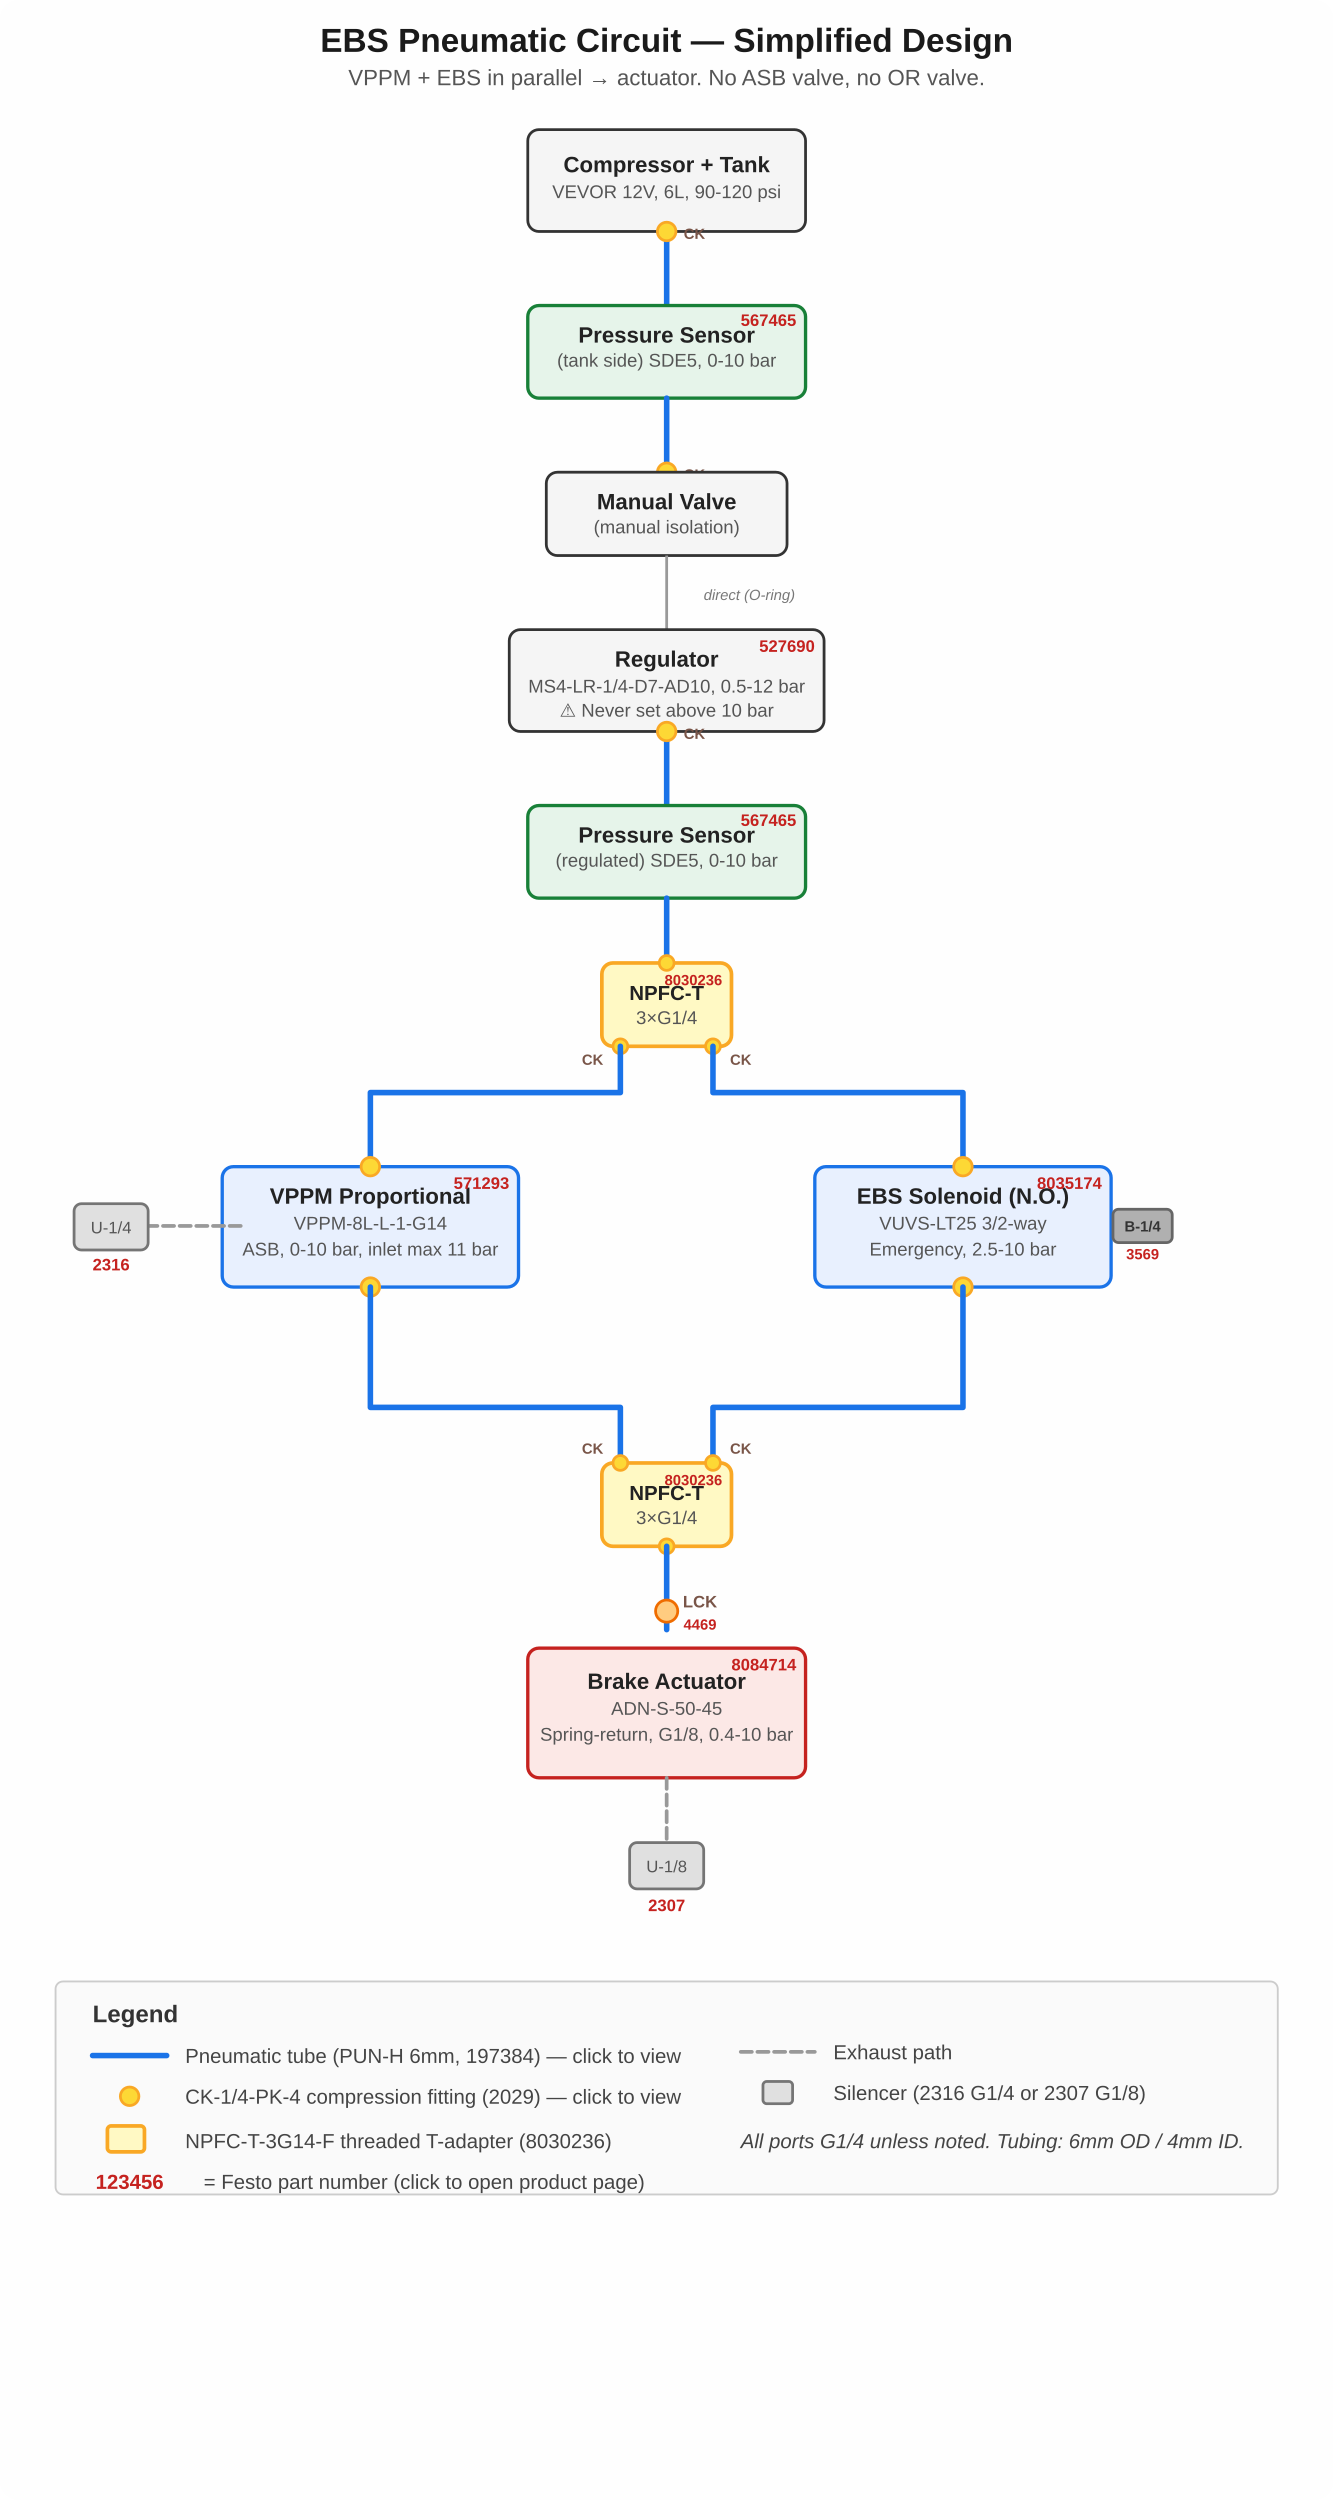
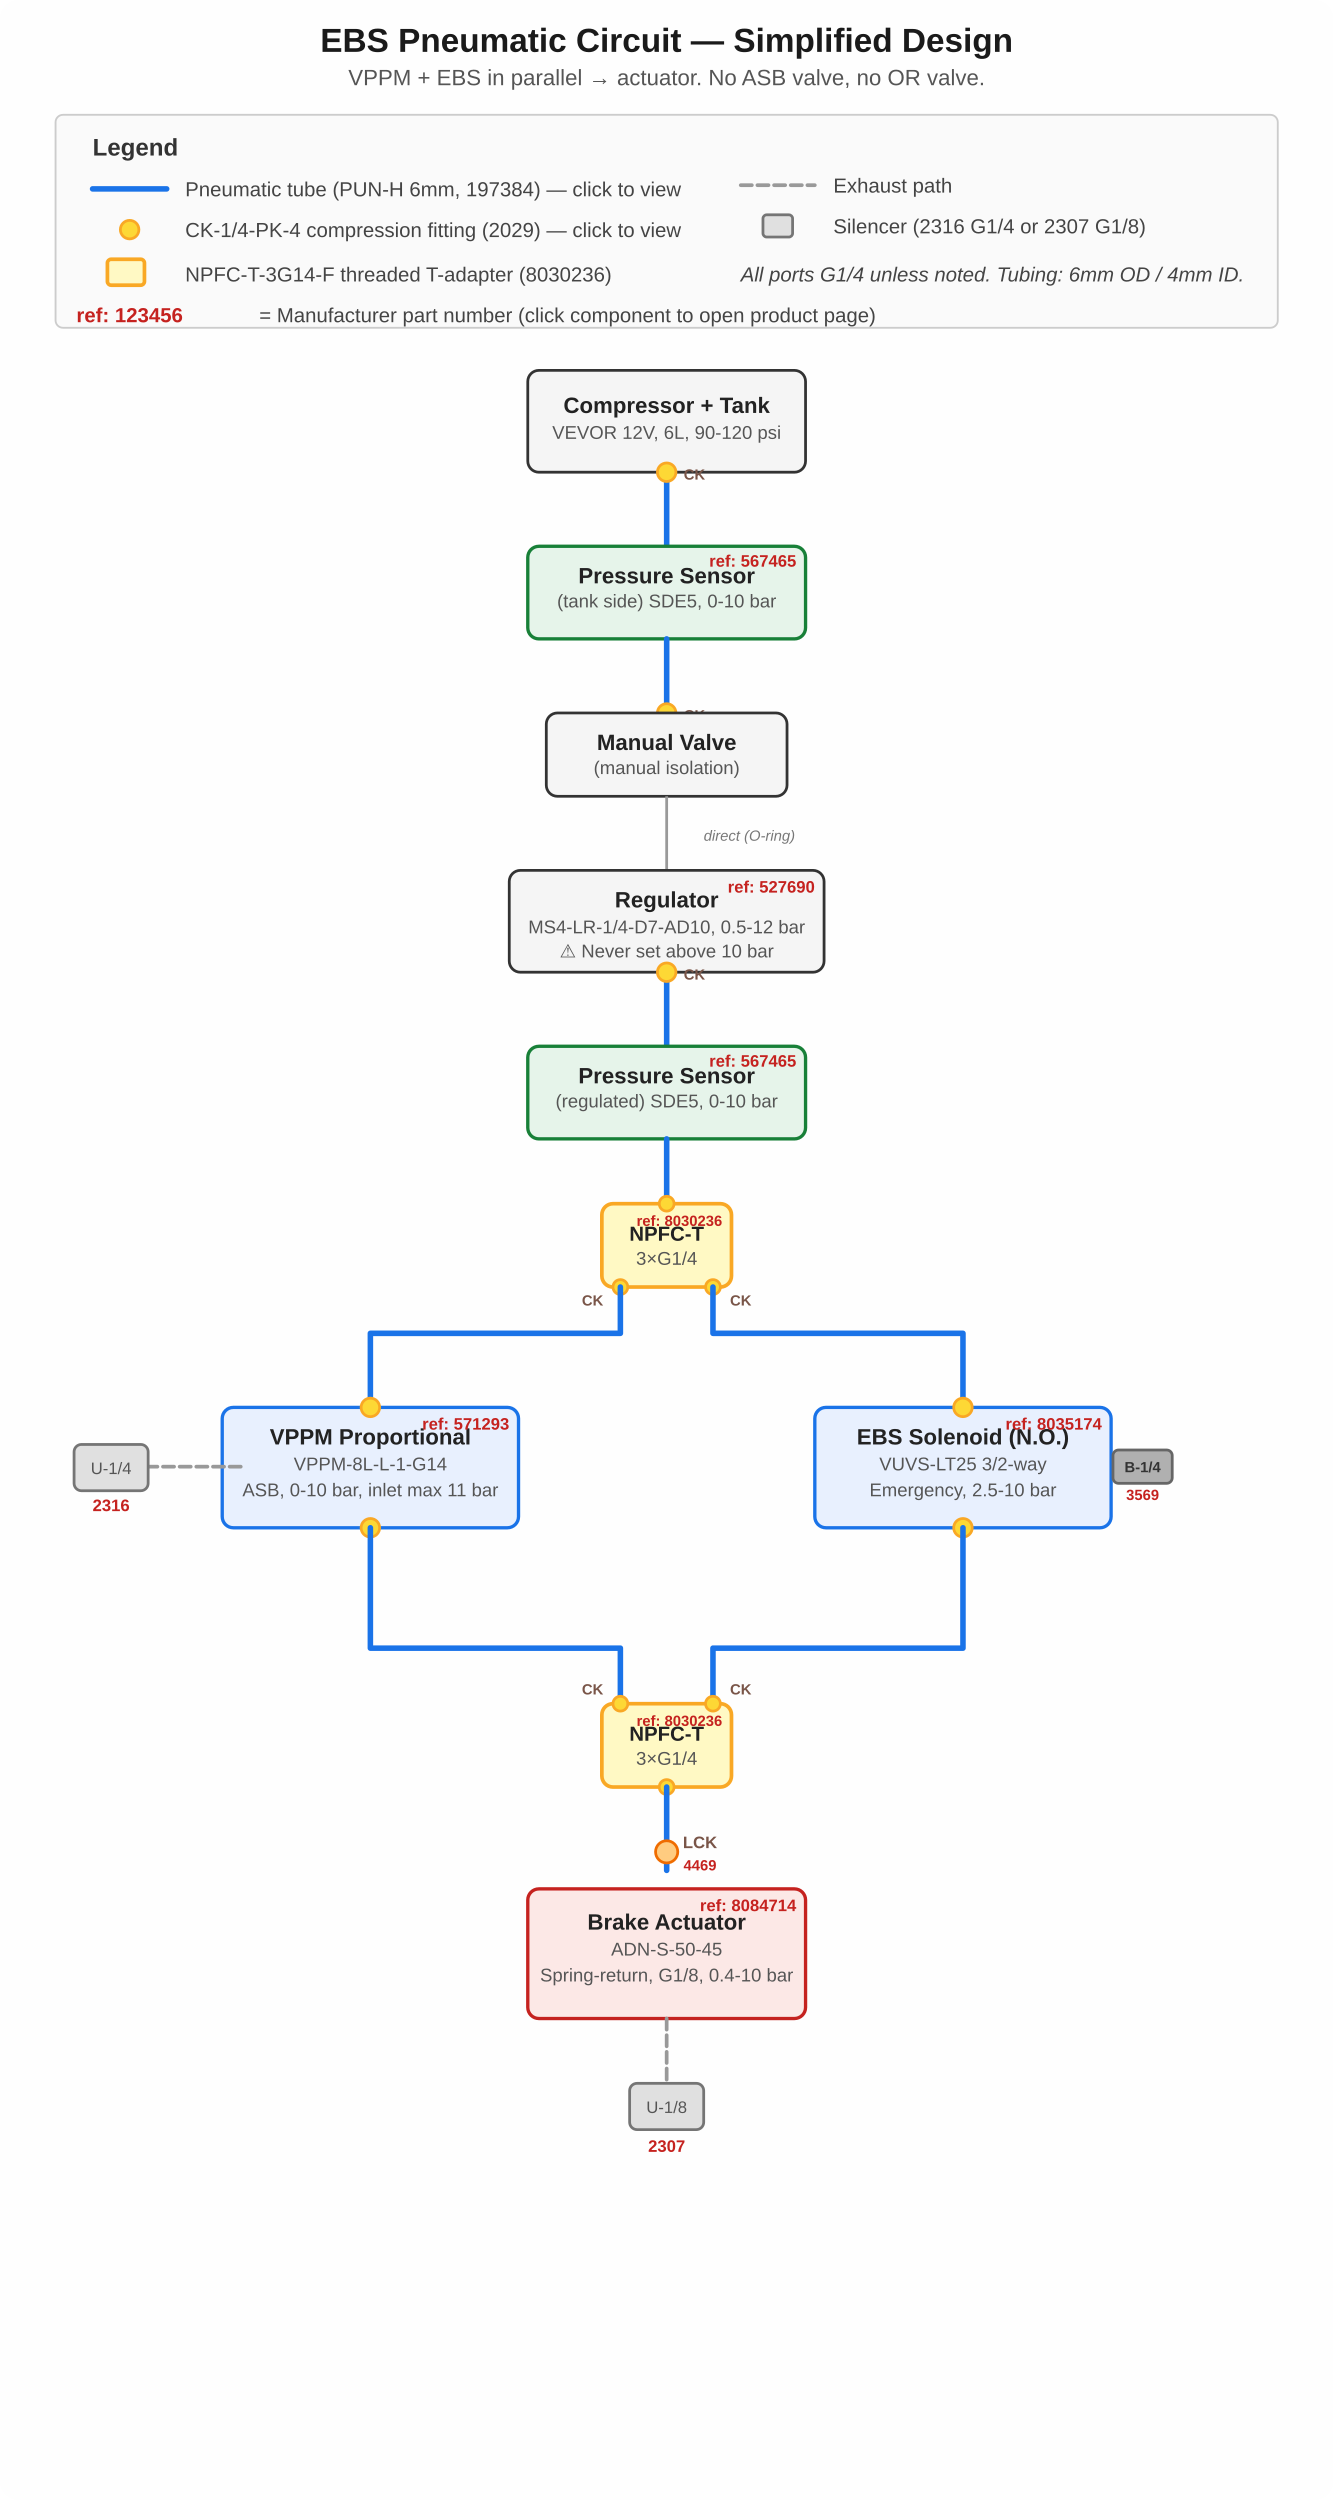
<svg xmlns="http://www.w3.org/2000/svg" xmlns:xlink="http://www.w3.org/1999/xlink" viewBox="0 0 720 1350" width="720" height="1350">
  <style>
    text { font-family: 'Segoe UI', Arial, Helvetica, sans-serif; }
    .title { font-size: 18px; font-weight: bold; fill: #1a1a1a; }
    .subtitle { font-size: 12px; fill: #555; }
    .comp-box { fill: #f5f5f5; stroke: #333; stroke-width: 1.5; rx: 6; }
    .comp-box-valve { fill: #e8f0fe; stroke: #1a73e8; stroke-width: 1.8; rx: 6; }
    .comp-box-actuator { fill: #fce8e6; stroke: #c5221f; stroke-width: 1.8; rx: 6; }
    .comp-box-sensor { fill: #e6f4ea; stroke: #188038; stroke-width: 1.8; rx: 6; }
    .comp-label { font-size: 12px; font-weight: 600; fill: #222; text-anchor: middle; }
    .comp-detail { font-size: 10px; fill: #555; text-anchor: middle; }
    .ref-num { font-size: 11px; font-weight: bold; fill: #c5221f; text-anchor: middle; }
    .port-label { font-size: 9px; fill: #666; text-anchor: middle; }
    .tube { fill: none; stroke: #1a73e8; stroke-width: 3; stroke-linecap: round; stroke-linejoin: round; }
    .tube-exhaust { fill: none; stroke: #999; stroke-width: 2; stroke-dasharray: 6,3; stroke-linecap: round; }
    .ck-fitting { fill: #fdd835; stroke: #f9a825; stroke-width: 1.5; }
    .ck-label { font-size: 8px; fill: #795548; text-anchor: middle; font-weight: 600; }
    .silencer { fill: #e0e0e0; stroke: #757575; stroke-width: 1.5; }
    .npfc-t { fill: #fff9c4; stroke: #f9a825; stroke-width: 2; }
    .legend-box { fill: #fafafa; stroke: #ccc; stroke-width: 1; rx: 4; }
    a:hover .comp-box, a:hover .comp-box-valve, a:hover .comp-box-actuator,
    a:hover .comp-box-sensor, a:hover .npfc-t, a:hover .silencer,
    g:hover &gt; .comp-box {
      stroke-width: 3; filter: drop-shadow(0 2px 4px rgba(0,0,0,0.2));
    }
    a:hover .tube { stroke-width: 4; }
    a:hover .ck-fitting { stroke-width: 2.5; filter: drop-shadow(0 1px 3px rgba(0,0,0,0.3)); }
  </style>
  <rect width="720" height="1350" fill="#fefefe" rx="10" />
  <text x="360" y="28" text-anchor="middle" class="title">EBS Pneumatic Circuit — Simplified Design</text>
  <text x="360" y="46" text-anchor="middle" class="subtitle">VPPM + EBS in parallel → actuator. No ASB valve, no OR valve.</text>
-   <g>
-     <rect x="285" y="70" width="150" height="55" class="comp-box" />
-     <text x="360" y="93" class="comp-label">Compressor + Tank</text>
-     <text x="360" y="107" class="comp-detail">VEVOR 12V, 6L, 90-120 psi</text>
+   <rect x="30" y="62" width="660" height="115" class="legend-box" />
+   <text x="50" y="84" style="font-size:13px;font-weight:bold;fill:#333;">Legend</text>
+   <line x1="50" y1="102" x2="90" y2="102" class="tube" />
+   <text x="100" y="106" style="font-size:11px;fill:#444;">Pneumatic tube (PUN-H 6mm, 197384) — click to view</text>
+   <circle cx="70" cy="124" r="5" class="ck-fitting" />
+   <text x="100" y="128" style="font-size:11px;fill:#444;">CK-1/4-PK-4 compression fitting (2029) — click to view</text>
+   <rect x="58" y="140" width="20" height="14" class="npfc-t" rx="2" />
+   <text x="100" y="152" style="font-size:11px;fill:#444;">NPFC-T-3G14-F threaded T-adapter (8030236)</text>
+   <text x="70" y="174" class="ref-num" style="font-size:11px;">ref: 123456</text>
+   <text x="140" y="174" style="font-size:11px;fill:#444;">= Manufacturer part number (click component to open product page)</text>
+   <line x1="400" y1="100" x2="440" y2="100" class="tube-exhaust" />
+   <text x="450" y="104" style="font-size:11px;fill:#444;">Exhaust path</text>
+   <rect x="412" y="116" width="16" height="12" class="silencer" rx="2" />
+   <text x="450" y="126" style="font-size:11px;fill:#444;">Silencer (2316 G1/4 or 2307 G1/8)</text>
+   <text x="400" y="152" style="font-size:11px;fill:#444;font-style:italic;">All ports G1/4 unless noted. Tubing: 6mm OD / 4mm ID.</text>
+   <g transform="translate(0,130)">
+     <g>
+       <rect x="285" y="70" width="150" height="55" class="comp-box" />
+       <text x="360" y="93" class="comp-label">Compressor + Tank</text>
+       <text x="360" y="107" class="comp-detail">VEVOR 12V, 6L, 90-120 psi</text>
+     </g>
+     <a xlink:href="https://www.festo.com/es/es/a/197384/" target="_blank">
+       <line x1="360" y1="125" x2="360" y2="165" class="tube" />
+     </a>
+     <a xlink:href="https://www.festo.com/es/es/a/2029/" target="_blank">
+       <circle cx="360" cy="125" r="5" class="ck-fitting" />
+       <text x="375" y="129" class="ck-label">CK</text>
+     </a>
+     <a xlink:href="https://www.festo.com/es/es/a/567465/" target="_blank">
+       <rect x="285" y="165" width="150" height="50" class="comp-box-sensor" />
+       <text x="360" y="185" class="comp-label">Pressure Sensor</text>
+       <text x="360" y="198" class="comp-detail">(tank side) SDE5, 0-10 bar</text>
+       <text x="430" y="176" class="ref-num" style="text-anchor:end;font-size:9px;">ref: 567465</text>
+     </a>
+     <a xlink:href="https://www.festo.com/es/es/a/197384/" target="_blank">
+       <line x1="360" y1="215" x2="360" y2="255" class="tube" />
+     </a>
+     <a xlink:href="https://www.festo.com/es/es/a/2029/" target="_blank">
+       <circle cx="360" cy="255" r="5" class="ck-fitting" />
+       <text x="375" y="259" class="ck-label">CK</text>
+     </a>
+     <g>
+       <rect x="295" y="255" width="130" height="45" class="comp-box" />
+       <text x="360" y="275" class="comp-label">Manual Valve</text>
+       <text x="360" y="288" class="comp-detail">(manual isolation)</text>
+     </g>
+     <line x1="360" y1="300" x2="360" y2="340" stroke="#999" stroke-width="1.5" />
+     <text x="380" y="324" style="font-size:8px;fill:#777;font-style:italic;">direct (O-ring)</text>
+     <a xlink:href="https://www.festo.com/es/es/a/527690/" target="_blank">
+       <rect x="275" y="340" width="170" height="55" class="comp-box" />
+       <text x="360" y="360" class="comp-label">Regulator</text>
+       <text x="360" y="374" class="comp-detail">MS4-LR-1/4-D7-AD10, 0.5-12 bar</text>
+       <text x="360" y="387" class="comp-detail">⚠ Never set above 10 bar</text>
+       <text x="440" y="352" class="ref-num" style="text-anchor:end;font-size:9px;">ref: 527690</text>
+     </a>
+     <a xlink:href="https://www.festo.com/es/es/a/197384/" target="_blank">
+       <line x1="360" y1="395" x2="360" y2="435" class="tube" />
+     </a>
+     <a xlink:href="https://www.festo.com/es/es/a/2029/" target="_blank">
+       <circle cx="360" cy="395" r="5" class="ck-fitting" />
+       <text x="375" y="399" class="ck-label">CK</text>
+     </a>
+     <a xlink:href="https://www.festo.com/es/es/a/567465/" target="_blank">
+       <rect x="285" y="435" width="150" height="50" class="comp-box-sensor" />
+       <text x="360" y="455" class="comp-label">Pressure Sensor</text>
+       <text x="360" y="468" class="comp-detail">(regulated) SDE5, 0-10 bar</text>
+       <text x="430" y="446" class="ref-num" style="text-anchor:end;font-size:9px;">ref: 567465</text>
+     </a>
+     <a xlink:href="https://www.festo.com/es/es/a/197384/" target="_blank">
+       <line x1="360" y1="485" x2="360" y2="520" class="tube" />
+     </a>
+     <a xlink:href="https://www.festo.com/es/es/a/8030236/" target="_blank">
+       <rect x="325" y="520" width="70" height="45" class="npfc-t" rx="6" />
+       <text x="360" y="540" class="comp-label" style="font-size:11px">NPFC-T</text>
+       <text x="360" y="553" class="comp-detail">3×G1/4</text>
+       <text x="390" y="532" class="ref-num" style="text-anchor:end;font-size:8px;">ref: 8030236</text>
+     </a>
+     <a xlink:href="https://www.festo.com/es/es/a/2029/" target="_blank">
+       <circle cx="335" cy="565" r="4" class="ck-fitting" />
+       <text x="320" y="575" class="ck-label">CK</text>
+     </a>
+     <a xlink:href="https://www.festo.com/es/es/a/2029/" target="_blank">
+       <circle cx="385" cy="565" r="4" class="ck-fitting" />
+       <text x="400" y="575" class="ck-label">CK</text>
+     </a>
+     <a xlink:href="https://www.festo.com/es/es/a/2029/" target="_blank">
+       <circle cx="360" cy="520" r="4" class="ck-fitting" />
+     </a>
+     <a xlink:href="https://www.festo.com/es/es/a/197384/" target="_blank">
+       <polyline points="335,565 335,590 200,590 200,630" class="tube" />
+     </a>
+     <a xlink:href="https://www.festo.com/es/es/a/197384/" target="_blank">
+       <polyline points="385,565 385,590 520,590 520,630" class="tube" />
+     </a>
+     <a xlink:href="https://www.festo.com/es/es/a/571293/" target="_blank">
+       <rect x="120" y="630" width="160" height="65" class="comp-box-valve" />
+       <text x="200" y="650" class="comp-label">VPPM Proportional</text>
+       <text x="200" y="664" class="comp-detail">VPPM-8L-L-1-G14</text>
+       <text x="200" y="678" class="comp-detail">ASB, 0-10 bar, inlet max 11 bar</text>
+       <text x="275" y="642" class="ref-num" style="text-anchor:end;font-size:9px;">ref: 571293</text>
+     </a>
+     <a xlink:href="https://www.festo.com/es/es/a/2029/" target="_blank">
+       <circle cx="200" cy="630" r="5" class="ck-fitting" />
+     </a>
+     <a xlink:href="https://www.festo.com/es/es/a/2029/" target="_blank">
+       <circle cx="200" cy="695" r="5" class="ck-fitting" />
+     </a>
+     <line x1="130" y1="662" x2="80" y2="662" class="tube-exhaust" />
+     <a xlink:href="https://www.festo.com/es/es/a/2316/" target="_blank">
+       <rect x="40" y="650" width="40" height="25" class="silencer" rx="4" />
+       <text x="60" y="666" style="font-size:9px;fill:#555;text-anchor:middle;">U-1/4</text>
+       <text x="60" y="686" class="ref-num" style="font-size:9px">2316</text>
+     </a>
+     <a xlink:href="https://www.festo.com/es/es/a/8035174/" target="_blank">
+       <rect x="440" y="630" width="160" height="65" class="comp-box-valve" />
+       <text x="520" y="650" class="comp-label">EBS Solenoid (N.O.)</text>
+       <text x="520" y="664" class="comp-detail">VUVS-LT25 3/2-way</text>
+       <text x="520" y="678" class="comp-detail">Emergency, 2.5-10 bar</text>
+       <text x="595" y="642" class="ref-num" style="text-anchor:end;font-size:9px;">ref: 8035174</text>
+     </a>
+     <a xlink:href="https://www.festo.com/es/es/a/2029/" target="_blank">
+       <circle cx="520" cy="630" r="5" class="ck-fitting" />
+     </a>
+     <a xlink:href="https://www.festo.com/es/es/a/2029/" target="_blank">
+       <circle cx="520" cy="695" r="5" class="ck-fitting" />
+     </a>
+     <a xlink:href="https://www.festo.com/es/es/a/3569/" target="_blank">
+       <rect x="601" y="653" width="32" height="18" rx="3" style="fill:#b0b0b0;stroke:#666;stroke-width:1.5;" />
+       <text x="617" y="665" style="font-size:8px;fill:#333;text-anchor:middle;font-weight:600;">B-1/4</text>
+       <text x="617" y="680" class="ref-num" style="font-size:8px">3569</text>
+     </a>
+     <a xlink:href="https://www.festo.com/es/es/a/197384/" target="_blank">
+       <polyline points="200,695 200,760 335,760 335,790" class="tube" />
+     </a>
+     <a xlink:href="https://www.festo.com/es/es/a/197384/" target="_blank">
+       <polyline points="520,695 520,760 385,760 385,790" class="tube" />
+     </a>
+     <a xlink:href="https://www.festo.com/es/es/a/8030236/" target="_blank">
+       <rect x="325" y="790" width="70" height="45" class="npfc-t" rx="6" />
+       <text x="360" y="810" class="comp-label" style="font-size:11px">NPFC-T</text>
+       <text x="360" y="823" class="comp-detail">3×G1/4</text>
+       <text x="390" y="802" class="ref-num" style="text-anchor:end;font-size:8px;">ref: 8030236</text>
+     </a>
+     <a xlink:href="https://www.festo.com/es/es/a/2029/" target="_blank">
+       <circle cx="335" cy="790" r="4" class="ck-fitting" />
+       <text x="320" y="785" class="ck-label">CK</text>
+     </a>
+     <a xlink:href="https://www.festo.com/es/es/a/2029/" target="_blank">
+       <circle cx="385" cy="790" r="4" class="ck-fitting" />
+       <text x="400" y="785" class="ck-label">CK</text>
+     </a>
+     <a xlink:href="https://www.festo.com/es/es/a/2029/" target="_blank">
+       <circle cx="360" cy="835" r="4" class="ck-fitting" />
+     </a>
+     <a xlink:href="https://www.festo.com/es/es/a/197384/" target="_blank">
+       <line x1="360" y1="835" x2="360" y2="880" class="tube" />
+     </a>
+     <a xlink:href="https://www.festo.com/es/es/a/4469/" target="_blank">
+       <circle cx="360" cy="870" r="6" style="fill:#ffcc80;stroke:#ef6c00;stroke-width:1.5;" />
+       <text x="378" y="868" class="ck-label" style="font-size:9px">LCK</text>
+       <text x="378" y="880" class="ref-num" style="font-size:8px">4469</text>
+     </a>
+     <a xlink:href="https://www.festo.com/gb/en/a/8084714/" target="_blank">
+       <rect x="285" y="890" width="150" height="70" class="comp-box-actuator" />
+       <text x="360" y="912" class="comp-label">Brake Actuator</text>
+       <text x="360" y="926" class="comp-detail">ADN-S-50-45</text>
+       <text x="360" y="940" class="comp-detail">Spring-return, G1/8, 0.4-10 bar</text>
+       <text x="430" y="902" class="ref-num" style="text-anchor:end;font-size:9px;">ref: 8084714</text>
+     </a>
+     <line x1="360" y1="960" x2="360" y2="995" class="tube-exhaust" />
+     <a xlink:href="https://www.festo.com/es/es/a/2307/" target="_blank">
+       <rect x="340" y="995" width="40" height="25" class="silencer" rx="4" />
+       <text x="360" y="1011" style="font-size:9px;fill:#555;text-anchor:middle;">U-1/8</text>
+       <text x="360" y="1032" class="ref-num" style="font-size:9px">2307</text>
+     </a>
  </g>
-   <a xlink:href="https://www.festo.com/es/es/a/197384/" target="_blank">
-     <line x1="360" y1="125" x2="360" y2="165" class="tube" />
-   </a>
-   <a xlink:href="https://www.festo.com/es/es/a/2029/" target="_blank">
-     <circle cx="360" cy="125" r="5" class="ck-fitting" />
-     <text x="375" y="129" class="ck-label">CK</text>
-   </a>
-   <a xlink:href="https://www.festo.com/es/es/a/567465/" target="_blank">
-     <rect x="285" y="165" width="150" height="50" class="comp-box-sensor" />
-     <text x="360" y="185" class="comp-label">Pressure Sensor</text>
-     <text x="360" y="198" class="comp-detail">(tank side) SDE5, 0-10 bar</text>
-     <text x="430" y="176" class="ref-num" style="text-anchor:end;font-size:9px;">567465</text>
-   </a>
-   <a xlink:href="https://www.festo.com/es/es/a/197384/" target="_blank">
-     <line x1="360" y1="215" x2="360" y2="255" class="tube" />
-   </a>
-   <a xlink:href="https://www.festo.com/es/es/a/2029/" target="_blank">
-     <circle cx="360" cy="255" r="5" class="ck-fitting" />
-     <text x="375" y="259" class="ck-label">CK</text>
-   </a>
-   <g>
-     <rect x="295" y="255" width="130" height="45" class="comp-box" />
-     <text x="360" y="275" class="comp-label">Manual Valve</text>
-     <text x="360" y="288" class="comp-detail">(manual isolation)</text>
-   </g>
-   <line x1="360" y1="300" x2="360" y2="340" stroke="#999" stroke-width="1.5" />
-   <text x="380" y="324" style="font-size:8px;fill:#777;font-style:italic;">direct (O-ring)</text>
-   <a xlink:href="https://www.festo.com/es/es/a/527690/" target="_blank">
-     <rect x="275" y="340" width="170" height="55" class="comp-box" />
-     <text x="360" y="360" class="comp-label">Regulator</text>
-     <text x="360" y="374" class="comp-detail">MS4-LR-1/4-D7-AD10, 0.5-12 bar</text>
-     <text x="360" y="387" class="comp-detail">⚠ Never set above 10 bar</text>
-     <text x="440" y="352" class="ref-num" style="text-anchor:end;font-size:9px;">527690</text>
-   </a>
-   <a xlink:href="https://www.festo.com/es/es/a/197384/" target="_blank">
-     <line x1="360" y1="395" x2="360" y2="435" class="tube" />
-   </a>
-   <a xlink:href="https://www.festo.com/es/es/a/2029/" target="_blank">
-     <circle cx="360" cy="395" r="5" class="ck-fitting" />
-     <text x="375" y="399" class="ck-label">CK</text>
-   </a>
-   <a xlink:href="https://www.festo.com/es/es/a/567465/" target="_blank">
-     <rect x="285" y="435" width="150" height="50" class="comp-box-sensor" />
-     <text x="360" y="455" class="comp-label">Pressure Sensor</text>
-     <text x="360" y="468" class="comp-detail">(regulated) SDE5, 0-10 bar</text>
-     <text x="430" y="446" class="ref-num" style="text-anchor:end;font-size:9px;">567465</text>
-   </a>
-   <a xlink:href="https://www.festo.com/es/es/a/197384/" target="_blank">
-     <line x1="360" y1="485" x2="360" y2="520" class="tube" />
-   </a>
-   <a xlink:href="https://www.festo.com/es/es/a/8030236/" target="_blank">
-     <rect x="325" y="520" width="70" height="45" class="npfc-t" rx="6" />
-     <text x="360" y="540" class="comp-label" style="font-size:11px">NPFC-T</text>
-     <text x="360" y="553" class="comp-detail">3×G1/4</text>
-     <text x="390" y="532" class="ref-num" style="text-anchor:end;font-size:8px;">8030236</text>
-   </a>
-   <a xlink:href="https://www.festo.com/es/es/a/2029/" target="_blank">
-     <circle cx="335" cy="565" r="4" class="ck-fitting" />
-     <text x="320" y="575" class="ck-label">CK</text>
-   </a>
-   <a xlink:href="https://www.festo.com/es/es/a/2029/" target="_blank">
-     <circle cx="385" cy="565" r="4" class="ck-fitting" />
-     <text x="400" y="575" class="ck-label">CK</text>
-   </a>
-   <a xlink:href="https://www.festo.com/es/es/a/2029/" target="_blank">
-     <circle cx="360" cy="520" r="4" class="ck-fitting" />
-   </a>
-   <a xlink:href="https://www.festo.com/es/es/a/197384/" target="_blank">
-     <polyline points="335,565 335,590 200,590 200,630" class="tube" />
-   </a>
-   <a xlink:href="https://www.festo.com/es/es/a/197384/" target="_blank">
-     <polyline points="385,565 385,590 520,590 520,630" class="tube" />
-   </a>
-   <a xlink:href="https://www.festo.com/es/es/a/571293/" target="_blank">
-     <rect x="120" y="630" width="160" height="65" class="comp-box-valve" />
-     <text x="200" y="650" class="comp-label">VPPM Proportional</text>
-     <text x="200" y="664" class="comp-detail">VPPM-8L-L-1-G14</text>
-     <text x="200" y="678" class="comp-detail">ASB, 0-10 bar, inlet max 11 bar</text>
-     <text x="275" y="642" class="ref-num" style="text-anchor:end;font-size:9px;">571293</text>
-   </a>
-   <a xlink:href="https://www.festo.com/es/es/a/2029/" target="_blank">
-     <circle cx="200" cy="630" r="5" class="ck-fitting" />
-   </a>
-   <a xlink:href="https://www.festo.com/es/es/a/2029/" target="_blank">
-     <circle cx="200" cy="695" r="5" class="ck-fitting" />
-   </a>
-   <line x1="130" y1="662" x2="80" y2="662" class="tube-exhaust" />
-   <a xlink:href="https://www.festo.com/es/es/a/2316/" target="_blank">
-     <rect x="40" y="650" width="40" height="25" class="silencer" rx="4" />
-     <text x="60" y="666" style="font-size:9px;fill:#555;text-anchor:middle;">U-1/4</text>
-     <text x="60" y="686" class="ref-num" style="font-size:9px">2316</text>
-   </a>
-   <a xlink:href="https://www.festo.com/es/es/a/8035174/" target="_blank">
-     <rect x="440" y="630" width="160" height="65" class="comp-box-valve" />
-     <text x="520" y="650" class="comp-label">EBS Solenoid (N.O.)</text>
-     <text x="520" y="664" class="comp-detail">VUVS-LT25 3/2-way</text>
-     <text x="520" y="678" class="comp-detail">Emergency, 2.5-10 bar</text>
-     <text x="595" y="642" class="ref-num" style="text-anchor:end;font-size:9px;">8035174</text>
-   </a>
-   <a xlink:href="https://www.festo.com/es/es/a/2029/" target="_blank">
-     <circle cx="520" cy="630" r="5" class="ck-fitting" />
-   </a>
-   <a xlink:href="https://www.festo.com/es/es/a/2029/" target="_blank">
-     <circle cx="520" cy="695" r="5" class="ck-fitting" />
-   </a>
-   <a xlink:href="https://www.festo.com/es/es/a/3569/" target="_blank">
-     <rect x="601" y="653" width="32" height="18" rx="3" style="fill:#b0b0b0;stroke:#666;stroke-width:1.5;" />
-     <text x="617" y="665" style="font-size:8px;fill:#333;text-anchor:middle;font-weight:600;">B-1/4</text>
-     <text x="617" y="680" class="ref-num" style="font-size:8px">3569</text>
-   </a>
-   <a xlink:href="https://www.festo.com/es/es/a/197384/" target="_blank">
-     <polyline points="200,695 200,760 335,760 335,790" class="tube" />
-   </a>
-   <a xlink:href="https://www.festo.com/es/es/a/197384/" target="_blank">
-     <polyline points="520,695 520,760 385,760 385,790" class="tube" />
-   </a>
-   <a xlink:href="https://www.festo.com/es/es/a/8030236/" target="_blank">
-     <rect x="325" y="790" width="70" height="45" class="npfc-t" rx="6" />
-     <text x="360" y="810" class="comp-label" style="font-size:11px">NPFC-T</text>
-     <text x="360" y="823" class="comp-detail">3×G1/4</text>
-     <text x="390" y="802" class="ref-num" style="text-anchor:end;font-size:8px;">8030236</text>
-   </a>
-   <a xlink:href="https://www.festo.com/es/es/a/2029/" target="_blank">
-     <circle cx="335" cy="790" r="4" class="ck-fitting" />
-     <text x="320" y="785" class="ck-label">CK</text>
-   </a>
-   <a xlink:href="https://www.festo.com/es/es/a/2029/" target="_blank">
-     <circle cx="385" cy="790" r="4" class="ck-fitting" />
-     <text x="400" y="785" class="ck-label">CK</text>
-   </a>
-   <a xlink:href="https://www.festo.com/es/es/a/2029/" target="_blank">
-     <circle cx="360" cy="835" r="4" class="ck-fitting" />
-   </a>
-   <a xlink:href="https://www.festo.com/es/es/a/197384/" target="_blank">
-     <line x1="360" y1="835" x2="360" y2="880" class="tube" />
-   </a>
-   <a xlink:href="https://www.festo.com/es/es/a/4469/" target="_blank">
-     <circle cx="360" cy="870" r="6" style="fill:#ffcc80;stroke:#ef6c00;stroke-width:1.5;" />
-     <text x="378" y="868" class="ck-label" style="font-size:9px">LCK</text>
-     <text x="378" y="880" class="ref-num" style="font-size:8px">4469</text>
-   </a>
-   <a xlink:href="https://www.festo.com/gb/en/a/8084714/" target="_blank">
-     <rect x="285" y="890" width="150" height="70" class="comp-box-actuator" />
-     <text x="360" y="912" class="comp-label">Brake Actuator</text>
-     <text x="360" y="926" class="comp-detail">ADN-S-50-45</text>
-     <text x="360" y="940" class="comp-detail">Spring-return, G1/8, 0.4-10 bar</text>
-     <text x="430" y="902" class="ref-num" style="text-anchor:end;font-size:9px;">8084714</text>
-   </a>
-   <line x1="360" y1="960" x2="360" y2="995" class="tube-exhaust" />
-   <a xlink:href="https://www.festo.com/es/es/a/2307/" target="_blank">
-     <rect x="340" y="995" width="40" height="25" class="silencer" rx="4" />
-     <text x="360" y="1011" style="font-size:9px;fill:#555;text-anchor:middle;">U-1/8</text>
-     <text x="360" y="1032" class="ref-num" style="font-size:9px">2307</text>
-   </a>
-   <rect x="30" y="1070" width="660" height="115" class="legend-box" />
-   <text x="50" y="1092" style="font-size:13px;font-weight:bold;fill:#333;">Legend</text>
-   <line x1="50" y1="1110" x2="90" y2="1110" class="tube" />
-   <text x="100" y="1114" style="font-size:11px;fill:#444;">Pneumatic tube (PUN-H 6mm, 197384) — click to view</text>
-   <circle cx="70" cy="1132" r="5" class="ck-fitting" />
-   <text x="100" y="1136" style="font-size:11px;fill:#444;">CK-1/4-PK-4 compression fitting (2029) — click to view</text>
-   <rect x="58" y="1148" width="20" height="14" class="npfc-t" rx="2" />
-   <text x="100" y="1160" style="font-size:11px;fill:#444;">NPFC-T-3G14-F threaded T-adapter (8030236)</text>
-   <text x="70" y="1182" class="ref-num" style="font-size:11px;">123456</text>
-   <text x="110" y="1182" style="font-size:11px;fill:#444;">= Festo part number (click to open product page)</text>
-   <line x1="400" y1="1108" x2="440" y2="1108" class="tube-exhaust" />
-   <text x="450" y="1112" style="font-size:11px;fill:#444;">Exhaust path</text>
-   <rect x="412" y="1124" width="16" height="12" class="silencer" rx="2" />
-   <text x="450" y="1134" style="font-size:11px;fill:#444;">Silencer (2316 G1/4 or 2307 G1/8)</text>
-   <text x="400" y="1160" style="font-size:11px;fill:#444;font-style:italic;">All ports G1/4 unless noted. Tubing: 6mm OD / 4mm ID.</text>
</svg>
